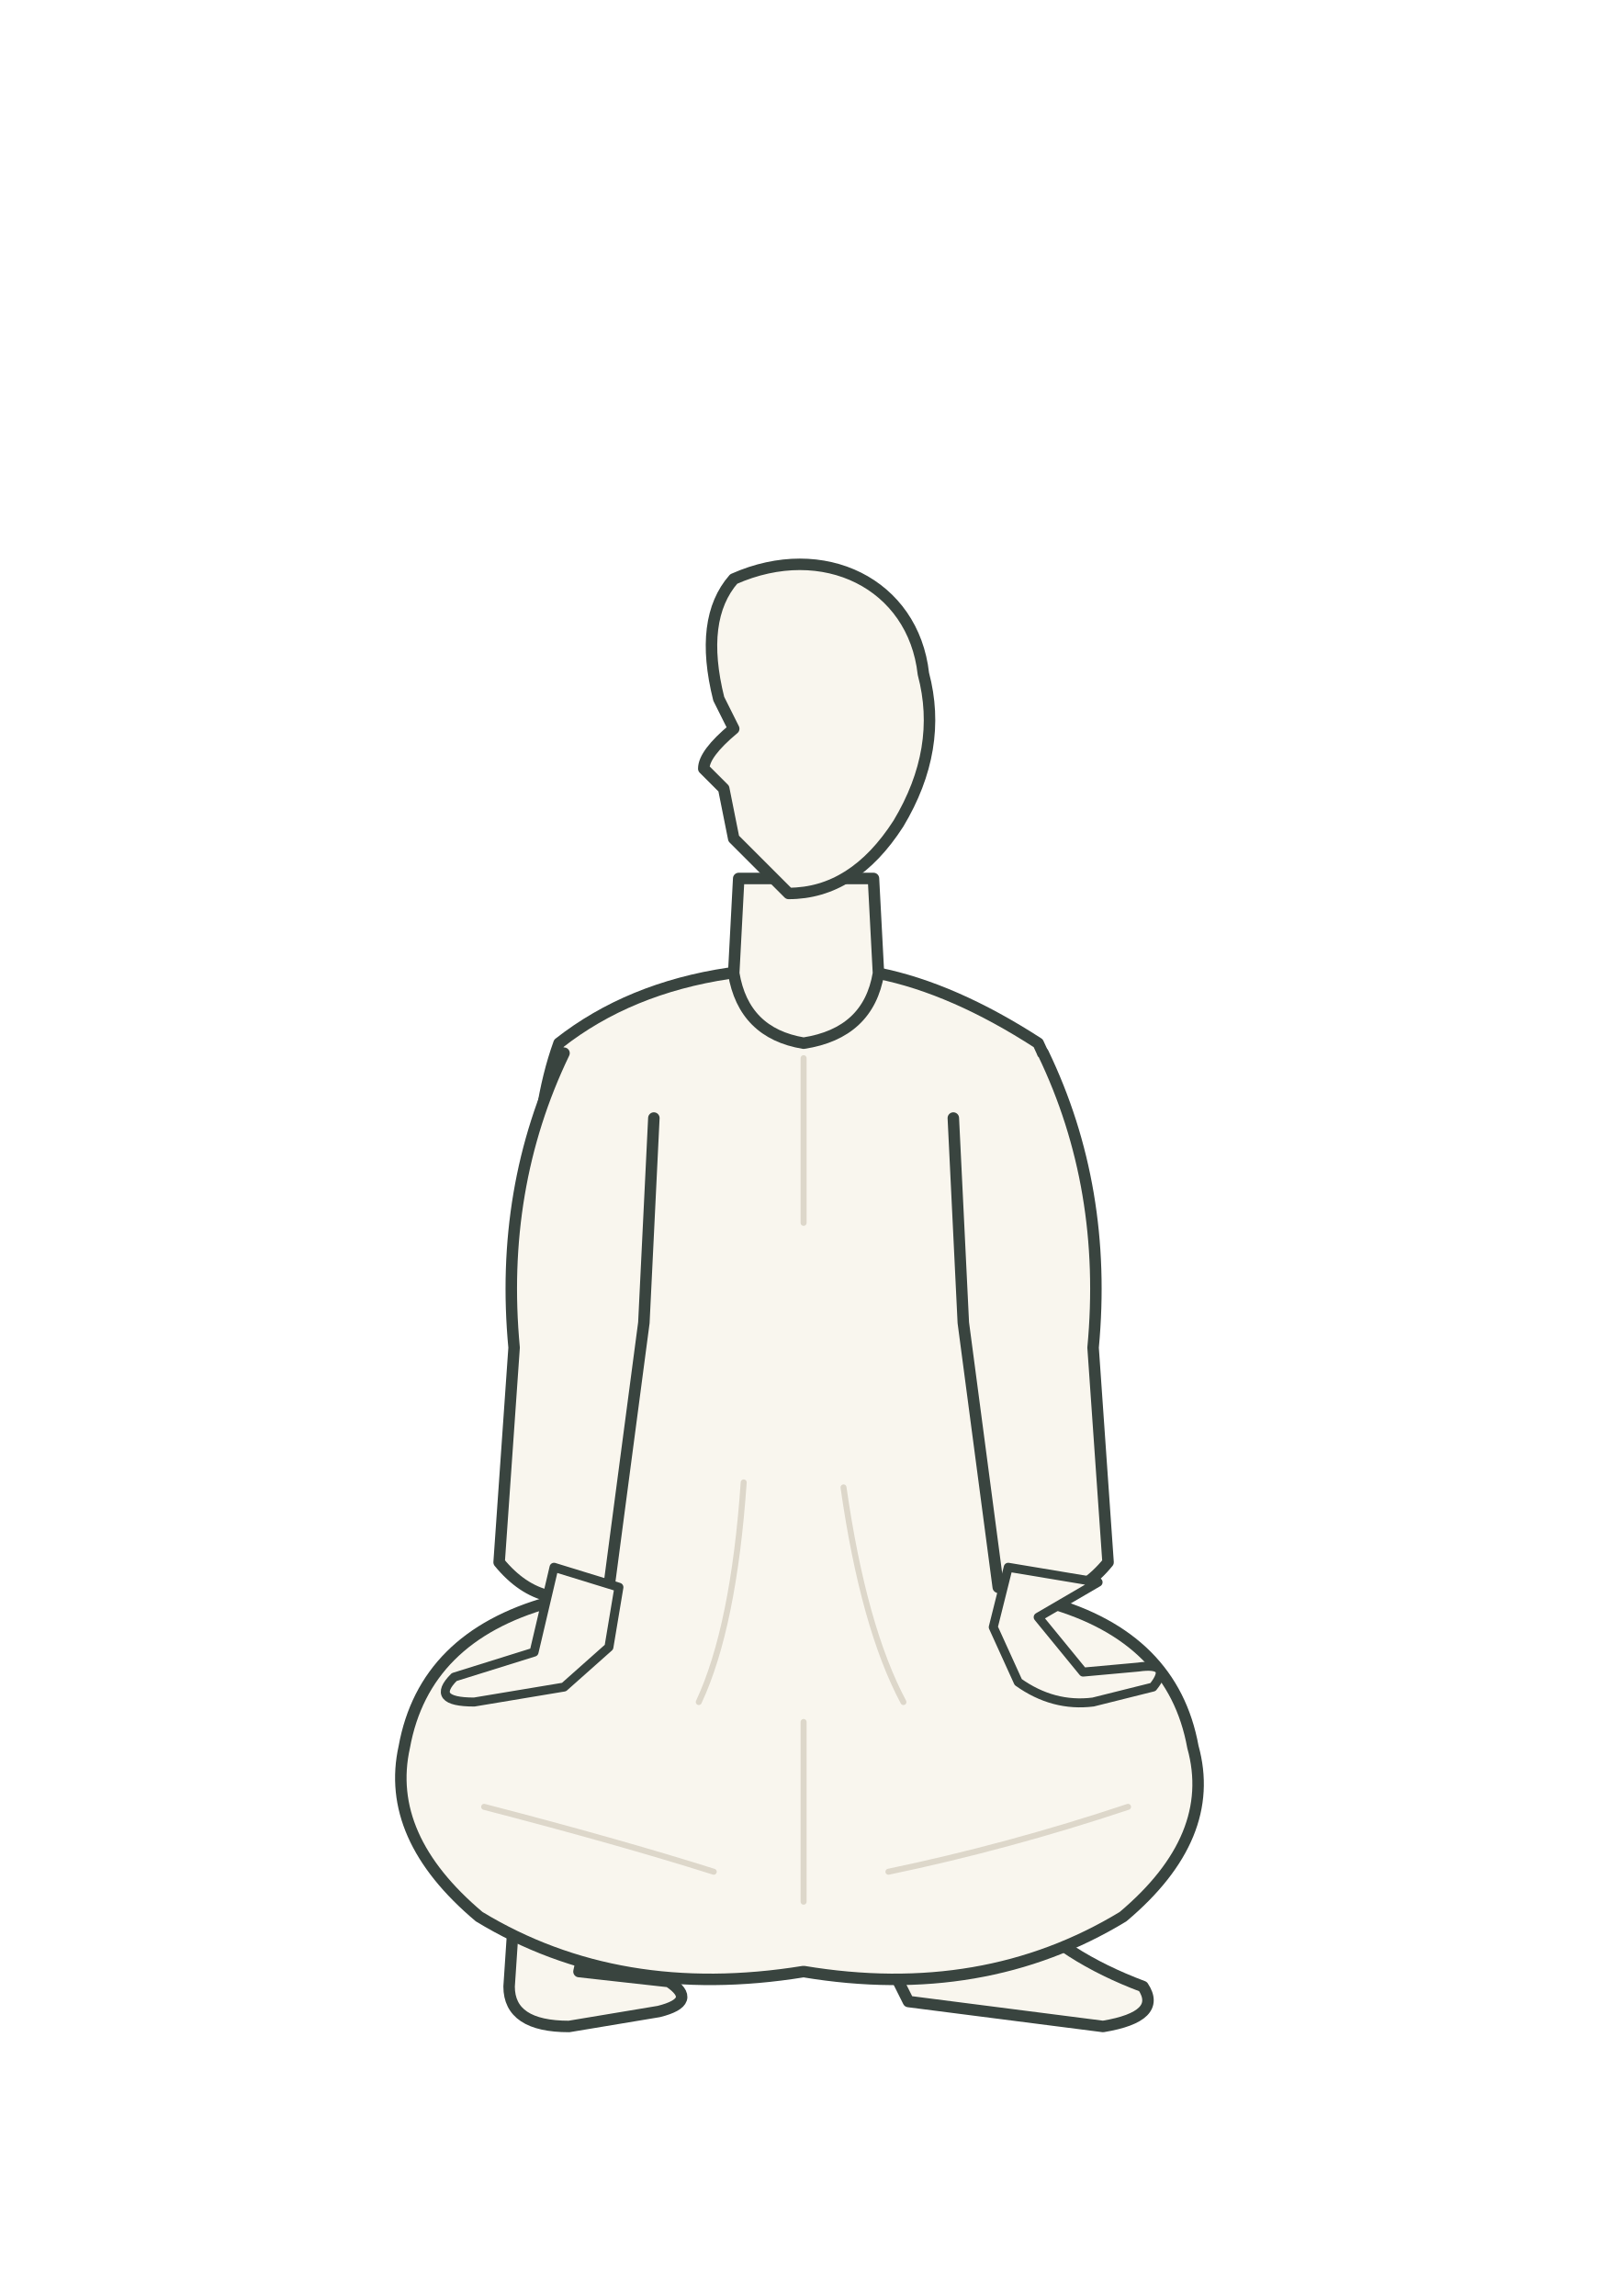
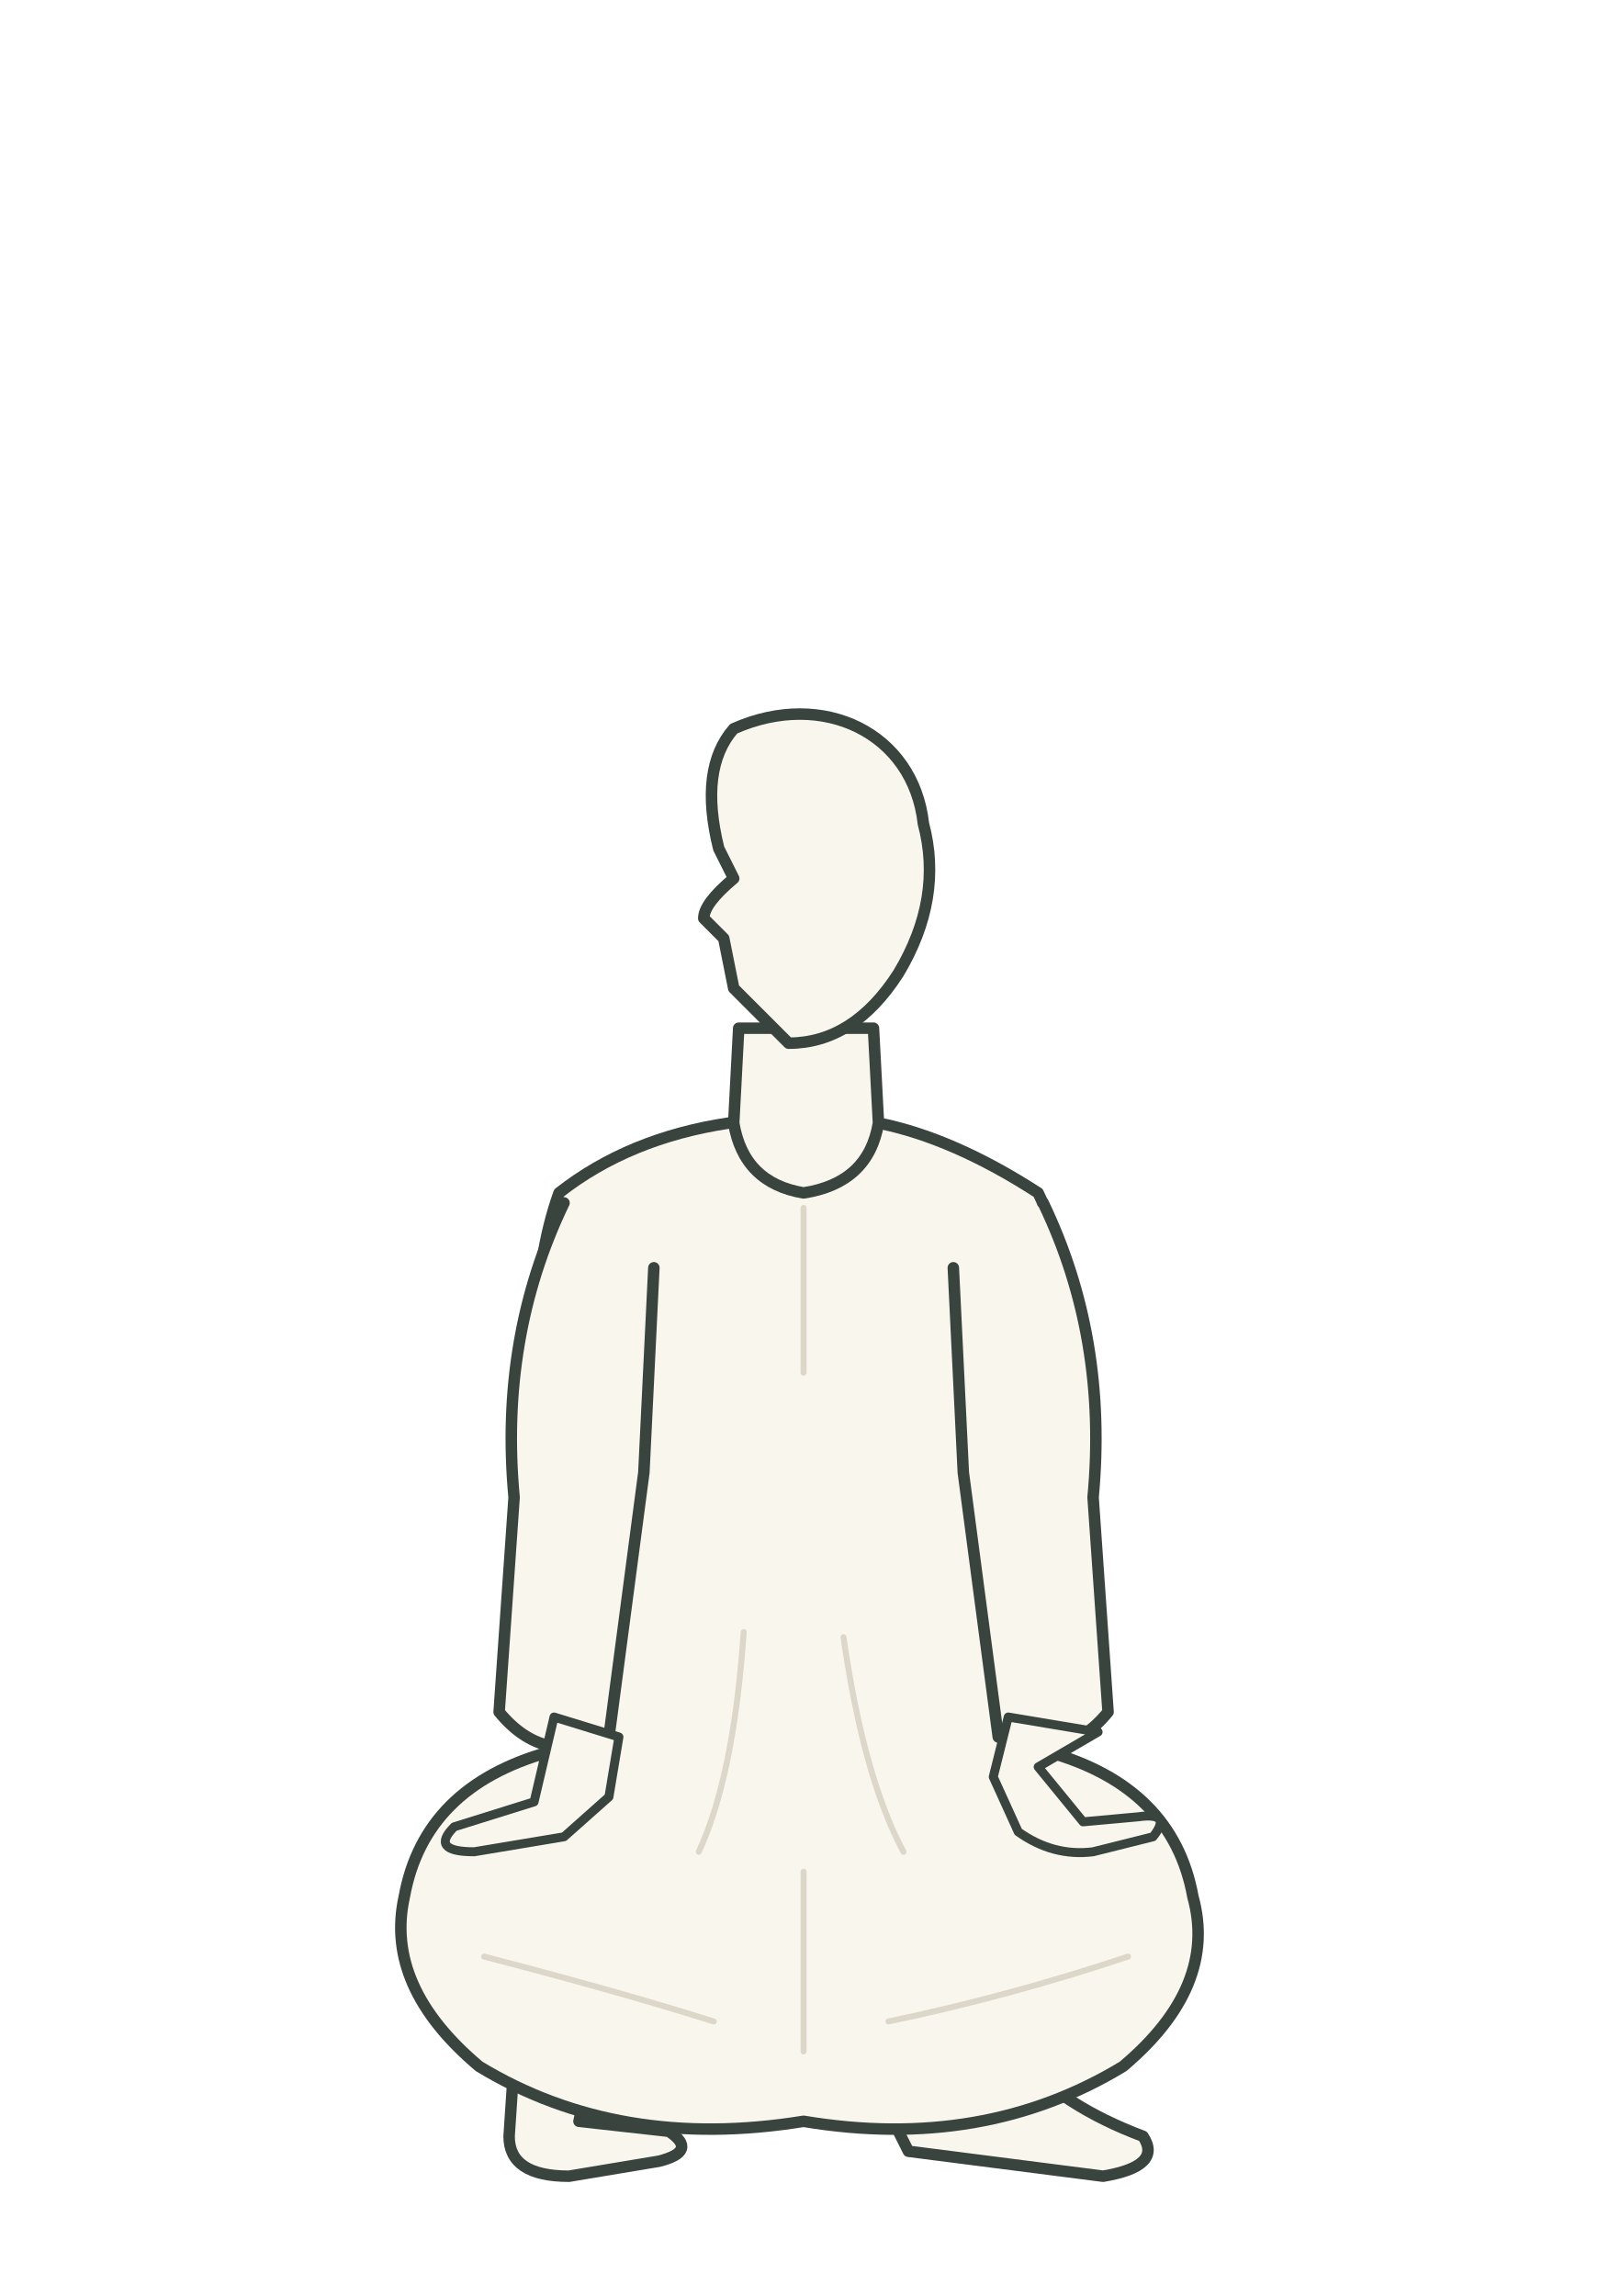
<svg xmlns="http://www.w3.org/2000/svg" width="320" height="460" viewBox="0 0 320 460">
-   <path d="M 110,375 L 103,383 L 102,398 Q 102,406 114,406 L 132,403 Q 140,401 134,397 L 116,395 L 119,381 Z" fill="#F9F6EE" stroke="#39443F" stroke-width="2.3" stroke-linecap="round" stroke-linejoin="round" />
-   <path d="M 204,382 Q 213,392 229,398 Q 233,404 221,406 L 182,401 L 176,389 Z" fill="#F9F6EE" stroke="#39443F" stroke-width="2.3" stroke-linecap="round" stroke-linejoin="round" />
-   <path d="M 146,195 Q 126,198 112,209 Q 103,234 111,281 L 110,321 Q 85,328 81,350 Q 77,368 96,384 Q 124,401 161,395 Q 197,401 225,384 Q 244,368 239,350 Q 235,328 210,321 L 212,281 Q 220,234 208,209 Q 191,198 176,195 Z" fill="#F9F6EE" stroke="#39443F" stroke-width="2.3" stroke-linecap="round" stroke-linejoin="round" />
-   <path d="M 148,176 L 147,195 Q 149,207 161,209 Q 174,207 176,195 L 175,176 Z" fill="#F9F6EE" stroke="#39443F" stroke-width="2.3" stroke-linecap="round" stroke-linejoin="round" />
-   <path d="M 113,211 Q 100,238 103,270 L 100,313 Q 109,324 122,318 L 129,265 L 131,224" fill="#F9F6EE" stroke="#39443F" stroke-width="2.3" stroke-linecap="round" stroke-linejoin="round" />
-   <path d="M 209,211 Q 222,238 219,270 L 222,313 Q 213,324 200,318 L 193,265 L 191,224" fill="#F9F6EE" stroke="#39443F" stroke-width="2.3" stroke-linecap="round" stroke-linejoin="round" />
-   <path d="M 111,314 L 124,318 L 122,330 L 113,338 L 95,341 Q 86,341 91,336 L 107,331 Z" fill="#F9F6EE" stroke="#39443F" stroke-width="1.8" stroke-linecap="round" stroke-linejoin="round" />
-   <path d="M 202,314 L 199,326 L 204,337 Q 211,342 219,341 L 231,338 Q 235,333 228,334 L 217,335 L 208,324 L 220,317 Z" fill="#F9F6EE" stroke="#39443F" stroke-width="1.8" stroke-linecap="round" stroke-linejoin="round" />
-   <path d="M 147,116 C 165,108 183,117 185,135 Q 189,150 180,165 Q 171,179 158,179 L 147,168 L 145,158 L 141,154 Q 141,151 147,146 L 144,140 Q 140,124 147,116 Z" fill="#F9F6EE" stroke="#39443F" stroke-width="2.3" stroke-linecap="round" stroke-linejoin="round" />
-   <path d="M 161,212 L 161,245 M 161,345 L 161,381 M 149,297 Q 147,326 140,341 M 169,298 Q 173,326 181,341 M 97,362 Q 124,369 143,375 M 178,375 Q 202,370 226,362" fill="none" stroke="#DDD7CA" stroke-width="1.2" stroke-linecap="round" stroke-linejoin="round" />
+   <g transform="translate(0,30)">
+     <path d="M 110,375 L 103,383 L 102,398 Q 102,406 114,406 L 132,403 Q 140,401 134,397 L 116,395 L 119,381 Z" fill="#F9F6EE" stroke="#39443F" stroke-width="2.3" stroke-linecap="round" stroke-linejoin="round" />
+     <path d="M 204,382 Q 213,392 229,398 Q 233,404 221,406 L 182,401 L 176,389 Z" fill="#F9F6EE" stroke="#39443F" stroke-width="2.3" stroke-linecap="round" stroke-linejoin="round" />
+     <path d="M 146,195 Q 126,198 112,209 Q 103,234 111,281 L 110,321 Q 85,328 81,350 Q 77,368 96,384 Q 124,401 161,395 Q 197,401 225,384 Q 244,368 239,350 Q 235,328 210,321 L 212,281 Q 220,234 208,209 Q 191,198 176,195 Z" fill="#F9F6EE" stroke="#39443F" stroke-width="2.3" stroke-linecap="round" stroke-linejoin="round" />
+     <path d="M 148,176 L 147,195 Q 149,207 161,209 Q 174,207 176,195 L 175,176 Z" fill="#F9F6EE" stroke="#39443F" stroke-width="2.3" stroke-linecap="round" stroke-linejoin="round" />
+     <path d="M 113,211 Q 100,238 103,270 L 100,313 Q 109,324 122,318 L 129,265 L 131,224" fill="#F9F6EE" stroke="#39443F" stroke-width="2.3" stroke-linecap="round" stroke-linejoin="round" />
+     <path d="M 209,211 Q 222,238 219,270 L 222,313 Q 213,324 200,318 L 193,265 L 191,224" fill="#F9F6EE" stroke="#39443F" stroke-width="2.3" stroke-linecap="round" stroke-linejoin="round" />
+     <path d="M 111,314 L 124,318 L 122,330 L 113,338 L 95,341 Q 86,341 91,336 L 107,331 Z" fill="#F9F6EE" stroke="#39443F" stroke-width="1.8" stroke-linecap="round" stroke-linejoin="round" />
+     <path d="M 202,314 L 199,326 L 204,337 Q 211,342 219,341 L 231,338 Q 235,333 228,334 L 217,335 L 208,324 L 220,317 Z" fill="#F9F6EE" stroke="#39443F" stroke-width="1.8" stroke-linecap="round" stroke-linejoin="round" />
+     <path d="M 147,116 C 165,108 183,117 185,135 Q 189,150 180,165 Q 171,179 158,179 L 147,168 L 145,158 L 141,154 Q 141,151 147,146 L 144,140 Q 140,124 147,116 Z" fill="#F9F6EE" stroke="#39443F" stroke-width="2.3" stroke-linecap="round" stroke-linejoin="round" />
+     <path d="M 161,212 L 161,245 M 161,345 L 161,381 M 149,297 Q 147,326 140,341 M 169,298 Q 173,326 181,341 M 97,362 Q 124,369 143,375 M 178,375 Q 202,370 226,362" fill="none" stroke="#DDD7CA" stroke-width="1.2" stroke-linecap="round" stroke-linejoin="round" />
+   </g>
</svg>
